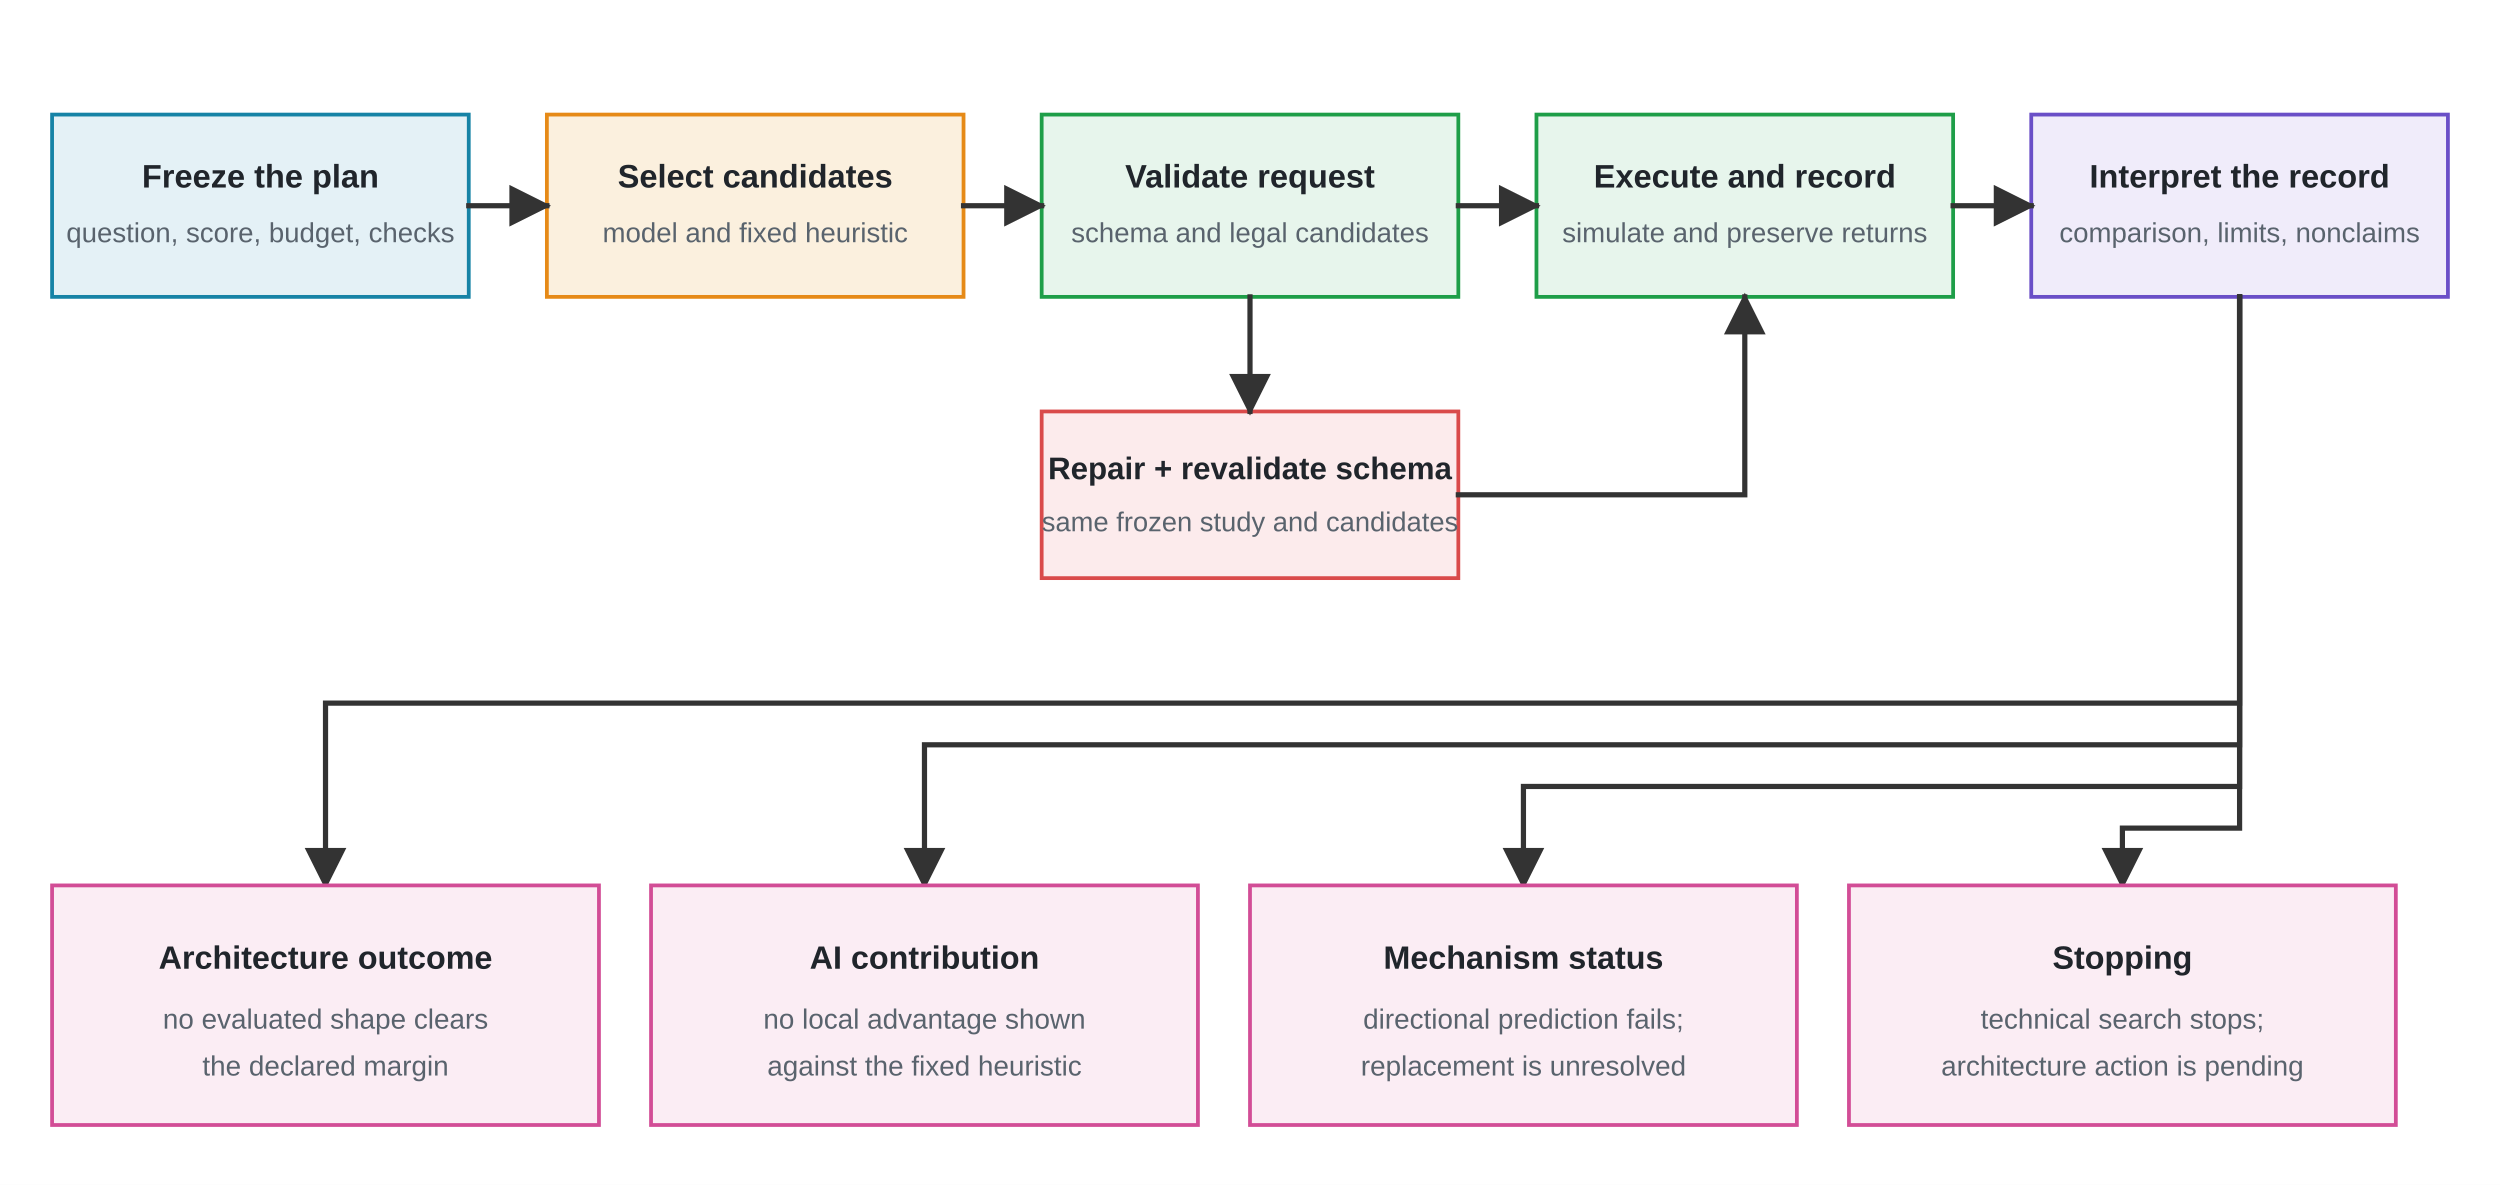
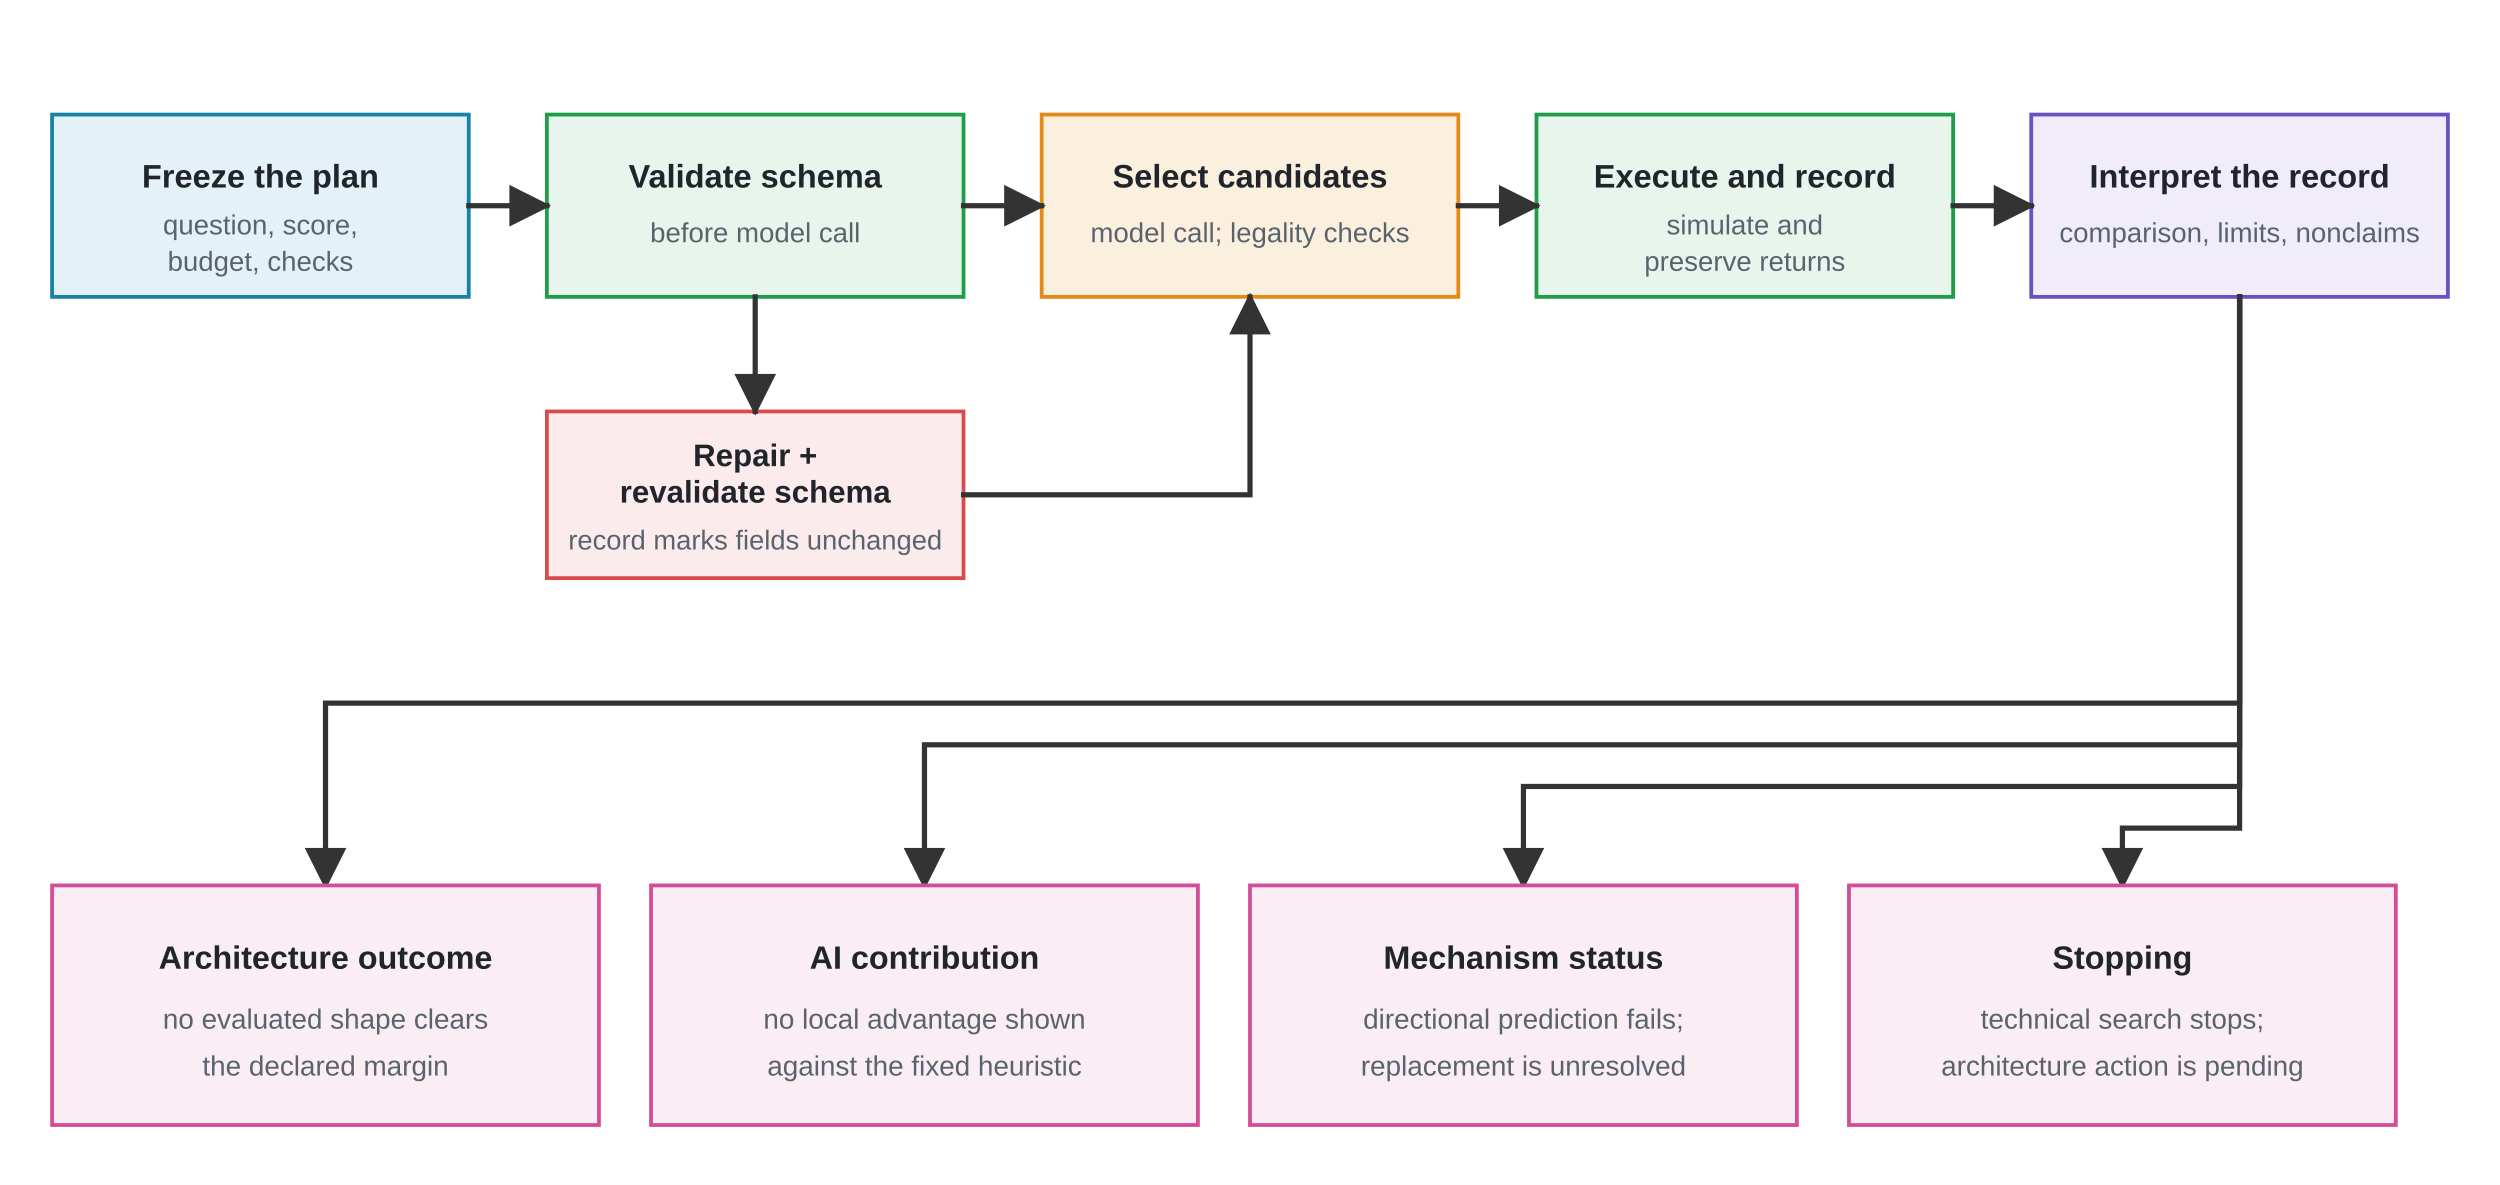
<svg xmlns="http://www.w3.org/2000/svg" viewBox="0 0 960 455" role="img" aria-labelledby="wf-title wf-desc">
  <defs>
    <marker id="arrow" viewBox="0 0 10 10" refX="9" refY="5" markerWidth="8" markerHeight="8" orient="auto">
      <path d="M 0 0 L 10 5 L 0 10 z" fill="#333333" />
    </marker>
    <style>
      .font { font-family: Arial, Helvetica, sans-serif; }
      .stage-title { font-size: 12.5px; font-weight: 700; fill: #20252B; }
      .stage-sub { font-size: 10.6px; fill: #59636D; }
      .outcome-label { font-size: 12.4px; font-weight: 700; fill: #20252B; }
      .outcome-sub { font-size: 10.7px; fill: #59636D; }
      .repair-label { font-size: 12px; font-weight: 700; fill: #20252B; }
      .repair-sub { font-size: 10.5px; fill: #59636D; }
      .s-pre  { fill: #E4F1F6; stroke: #1683A6; stroke-width: 1.45; }
      .s-gen  { fill: #FBF0DE; stroke: #E68A17; stroke-width: 1.45; }
      .s-eval { fill: #E7F5EC; stroke: #1E9E48; stroke-width: 1.45; }
      .s-read { fill: #F0ECFA; stroke: #6A4FC7; stroke-width: 1.45; }
      .repair { fill: #FCEBEC; stroke: #D94A4A; stroke-width: 1.45; }
      .outcome { fill: #FBEDF4; stroke: #D24D96; stroke-width: 1.45; }
      .edge { fill: none; stroke: #333333; stroke-width: 2; stroke-linecap: square; stroke-linejoin: miter; marker-end: url(#arrow); }
    </style>
  </defs>
  <rect width="960" height="455" fill="#FFFFFF" />
  <g class="font">
    <rect class="s-pre" x="20" y="44" width="160" height="70" />
    <text class="stage-title" x="100" y="72" text-anchor="middle">Freeze the plan</text>
-     <text class="stage-sub" x="100" y="93" text-anchor="middle">question, score, budget, checks</text>
-     <rect class="s-gen" x="210" y="44" width="160" height="70" />
-     <text class="stage-title" x="290" y="72" text-anchor="middle">Select candidates</text>
-     <text class="stage-sub" x="290" y="93" text-anchor="middle">model and fixed heuristic</text>
-     <rect class="s-eval" x="400" y="44" width="160" height="70" />
-     <text class="stage-title" x="480" y="72" text-anchor="middle">Validate request</text>
-     <text class="stage-sub" x="480" y="93" text-anchor="middle">schema and legal candidates</text>
+     <text class="stage-sub" x="100" y="90" text-anchor="middle">question, score,</text>
+     <text class="stage-sub" x="100" y="104" text-anchor="middle">budget, checks</text>
+     <rect class="s-eval" x="210" y="44" width="160" height="70" />
+     <text class="stage-title" x="290" y="72" text-anchor="middle">Validate schema</text>
+     <text class="stage-sub" x="290" y="93" text-anchor="middle">before model call</text>
+     <rect class="s-gen" x="400" y="44" width="160" height="70" />
+     <text class="stage-title" x="480" y="72" text-anchor="middle">Select candidates</text>
+     <text class="stage-sub" x="480" y="93" text-anchor="middle">model call; legality checks</text>
    <rect class="s-eval" x="590" y="44" width="160" height="70" />
    <text class="stage-title" x="670" y="72" text-anchor="middle">Execute and record</text>
-     <text class="stage-sub" x="670" y="93" text-anchor="middle">simulate and preserve returns</text>
+     <text class="stage-sub" x="670" y="90" text-anchor="middle">simulate and</text>
+     <text class="stage-sub" x="670" y="104" text-anchor="middle">preserve returns</text>
    <rect class="s-read" x="780" y="44" width="160" height="70" />
    <text class="stage-title" x="860" y="72" text-anchor="middle">Interpret the record</text>
    <text class="stage-sub" x="860" y="93" text-anchor="middle">comparison, limits, nonclaims</text>
    <path class="edge" d="M 180 79 L 210 79" />
    <path class="edge" d="M 370 79 L 400 79" />
    <path class="edge" d="M 560 79 L 590 79" />
    <path class="edge" d="M 750 79 L 780 79" />
-     <rect class="repair" x="400" y="158" width="160" height="64" />
-     <text class="repair-label" x="480" y="184" text-anchor="middle">Repair + revalidate schema</text>
-     <text class="repair-sub" x="480" y="204" text-anchor="middle">same frozen study and candidates</text>
-     <path class="edge" d="M 480 114 L 480 158" />
-     <path class="edge" d="M 560 190 L 670 190 L 670 114" />
+     <rect class="repair" x="210" y="158" width="160" height="64" />
+     <text class="repair-label" x="290" y="179" text-anchor="middle">Repair +</text>
+     <text class="repair-label" x="290" y="193" text-anchor="middle">revalidate schema</text>
+     <text class="repair-sub" x="290" y="211" text-anchor="middle">record marks fields unchanged</text>
+     <path class="edge" d="M 290 114 L 290 158" />
+     <path class="edge" d="M 370 190 L 480 190 L 480 114" />
    <path class="edge" d="M 860 114 L 860 270 L 125 270 L 125 340" />
    <path class="edge" d="M 860 114 L 860 286 L 355 286 L 355 340" />
    <path class="edge" d="M 860 114 L 860 302 L 585 302 L 585 340" />
    <path class="edge" d="M 860 114 L 860 318 L 815 318 L 815 340" />
    <rect class="outcome" x="20" y="340" width="210" height="92" />
    <text class="outcome-label" x="125" y="372" text-anchor="middle">Architecture outcome</text>
    <text class="outcome-sub" x="125" y="395" text-anchor="middle">no evaluated shape clears</text>
    <text class="outcome-sub" x="125" y="413" text-anchor="middle">the declared margin</text>
    <rect class="outcome" x="250" y="340" width="210" height="92" />
    <text class="outcome-label" x="355" y="372" text-anchor="middle">AI contribution</text>
    <text class="outcome-sub" x="355" y="395" text-anchor="middle">no local advantage shown</text>
    <text class="outcome-sub" x="355" y="413" text-anchor="middle">against the fixed heuristic</text>
    <rect class="outcome" x="480" y="340" width="210" height="92" />
    <text class="outcome-label" x="585" y="372" text-anchor="middle">Mechanism status</text>
    <text class="outcome-sub" x="585" y="395" text-anchor="middle">directional prediction fails;</text>
    <text class="outcome-sub" x="585" y="413" text-anchor="middle">replacement is unresolved</text>
    <rect class="outcome" x="710" y="340" width="210" height="92" />
    <text class="outcome-label" x="815" y="372" text-anchor="middle">Stopping</text>
    <text class="outcome-sub" x="815" y="395" text-anchor="middle">technical search stops;</text>
    <text class="outcome-sub" x="815" y="413" text-anchor="middle">architecture action is pending</text>
  </g>
</svg>
